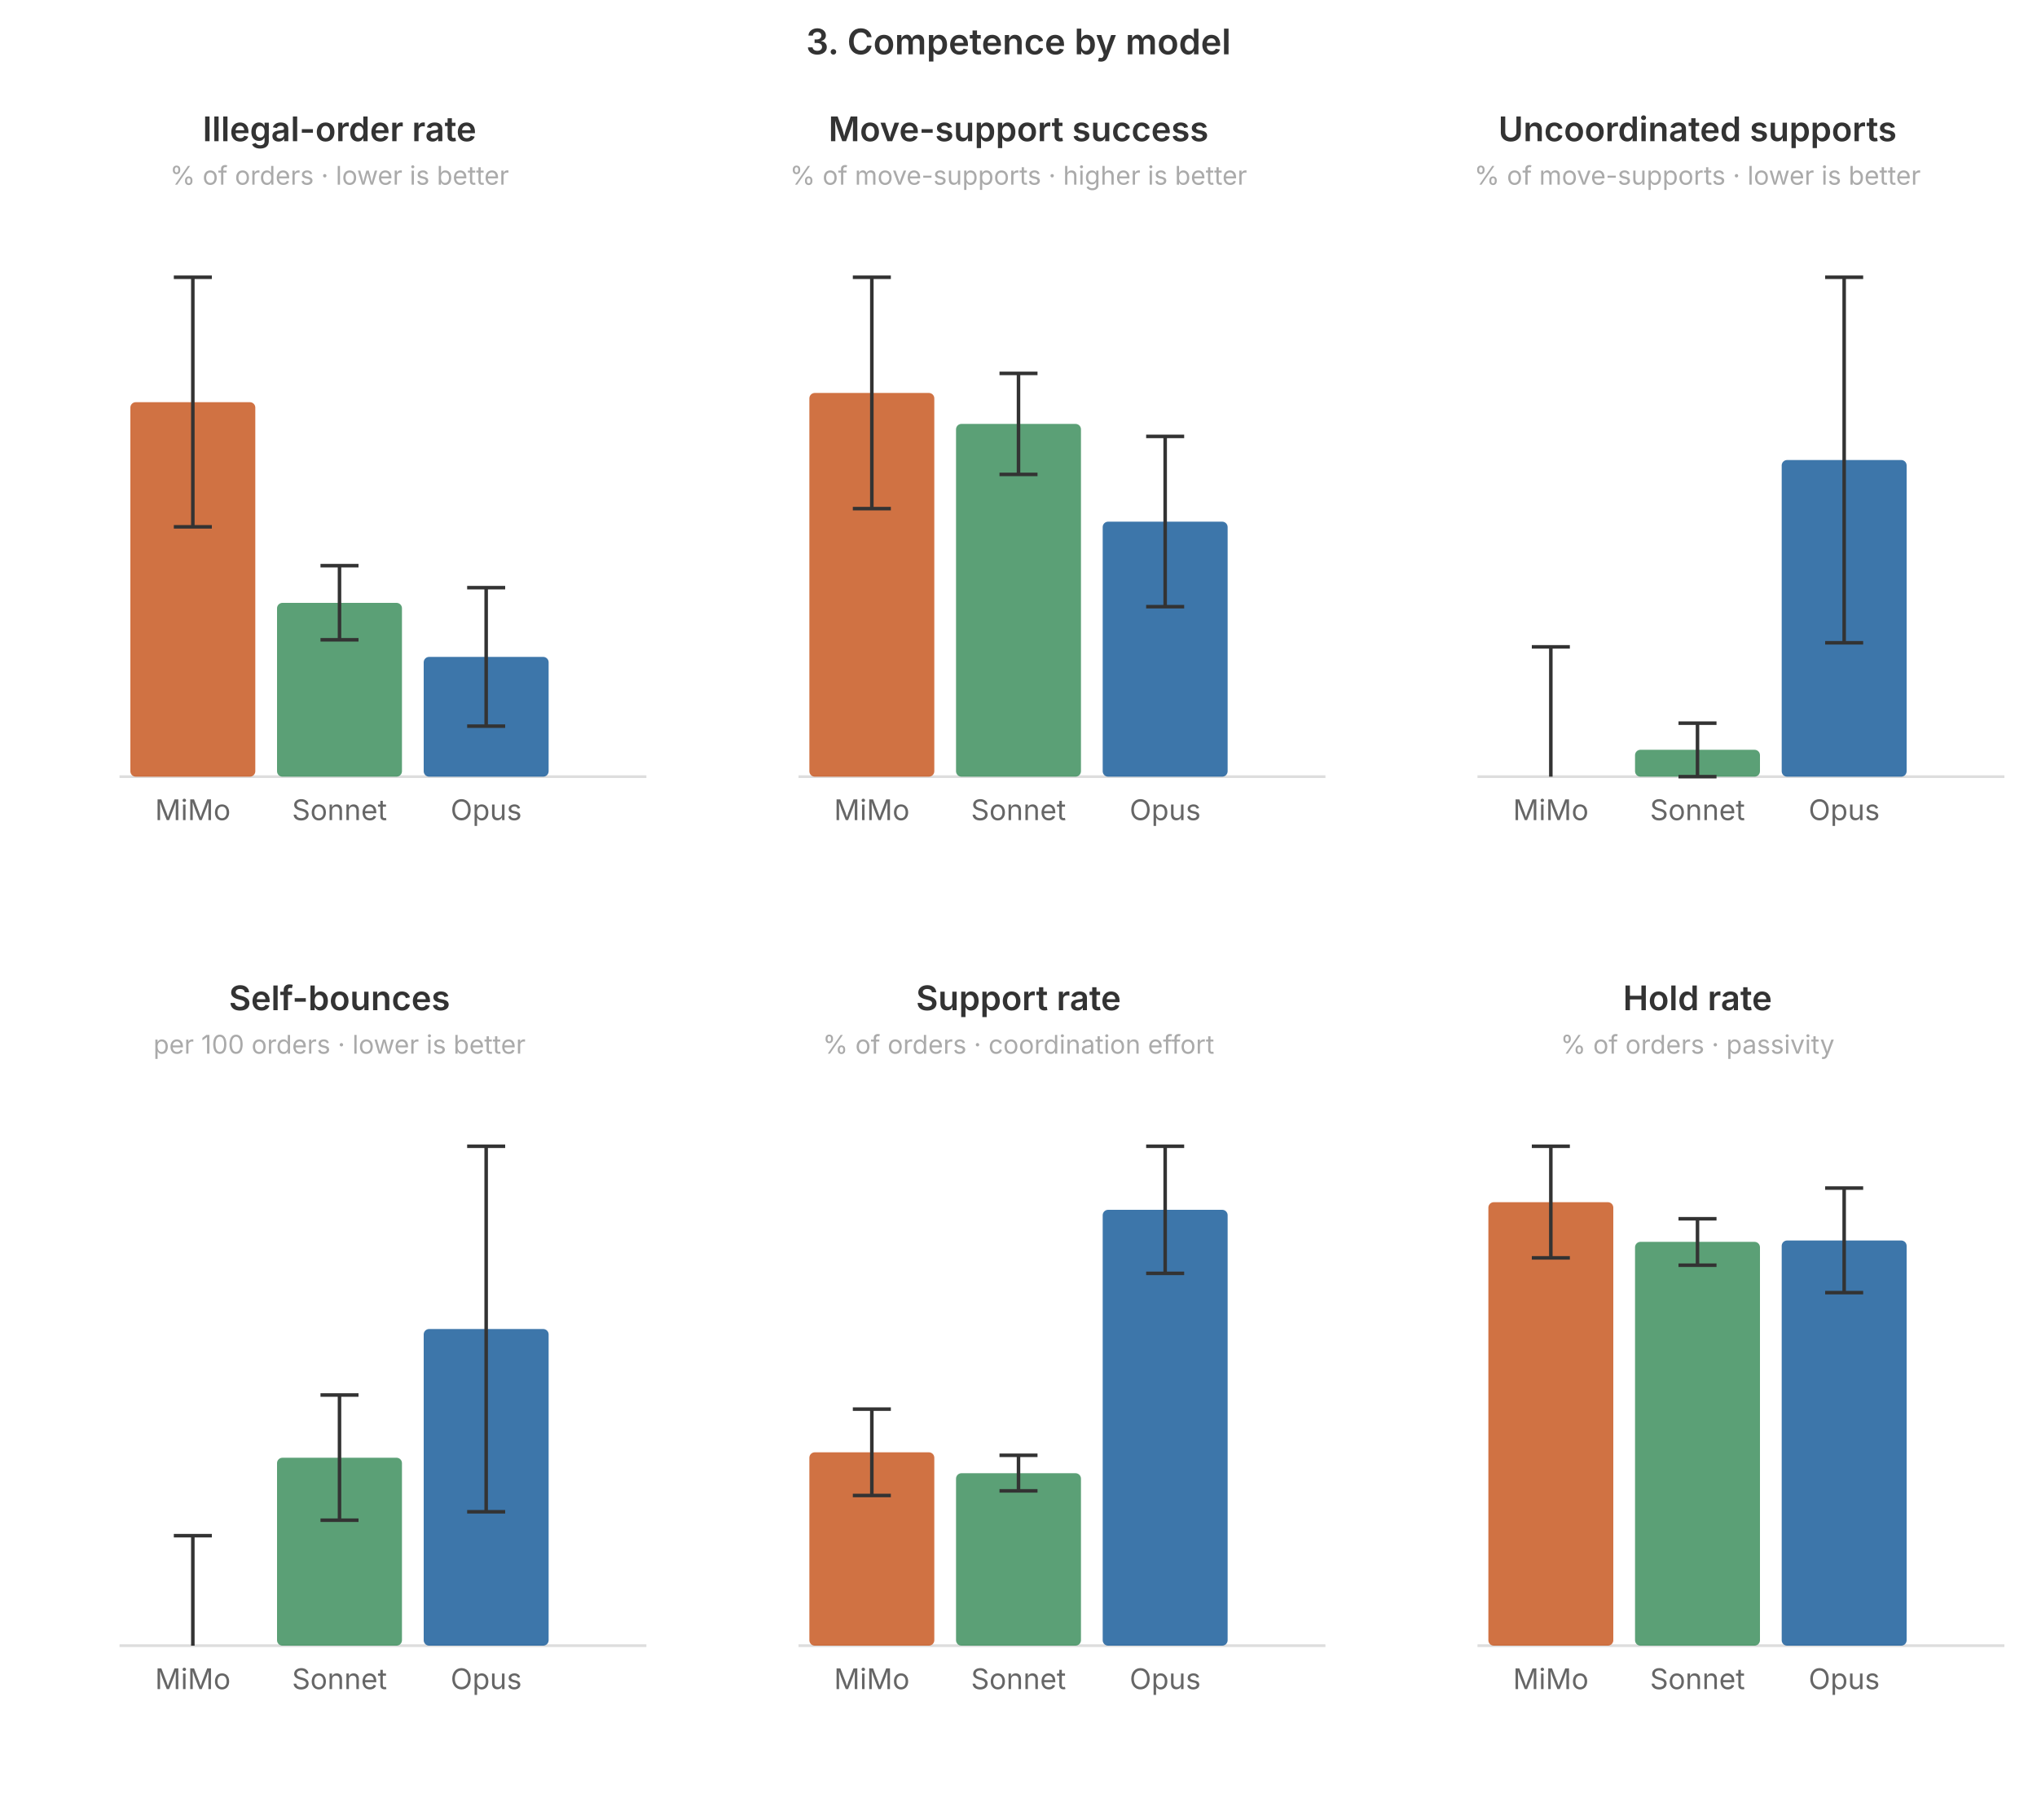
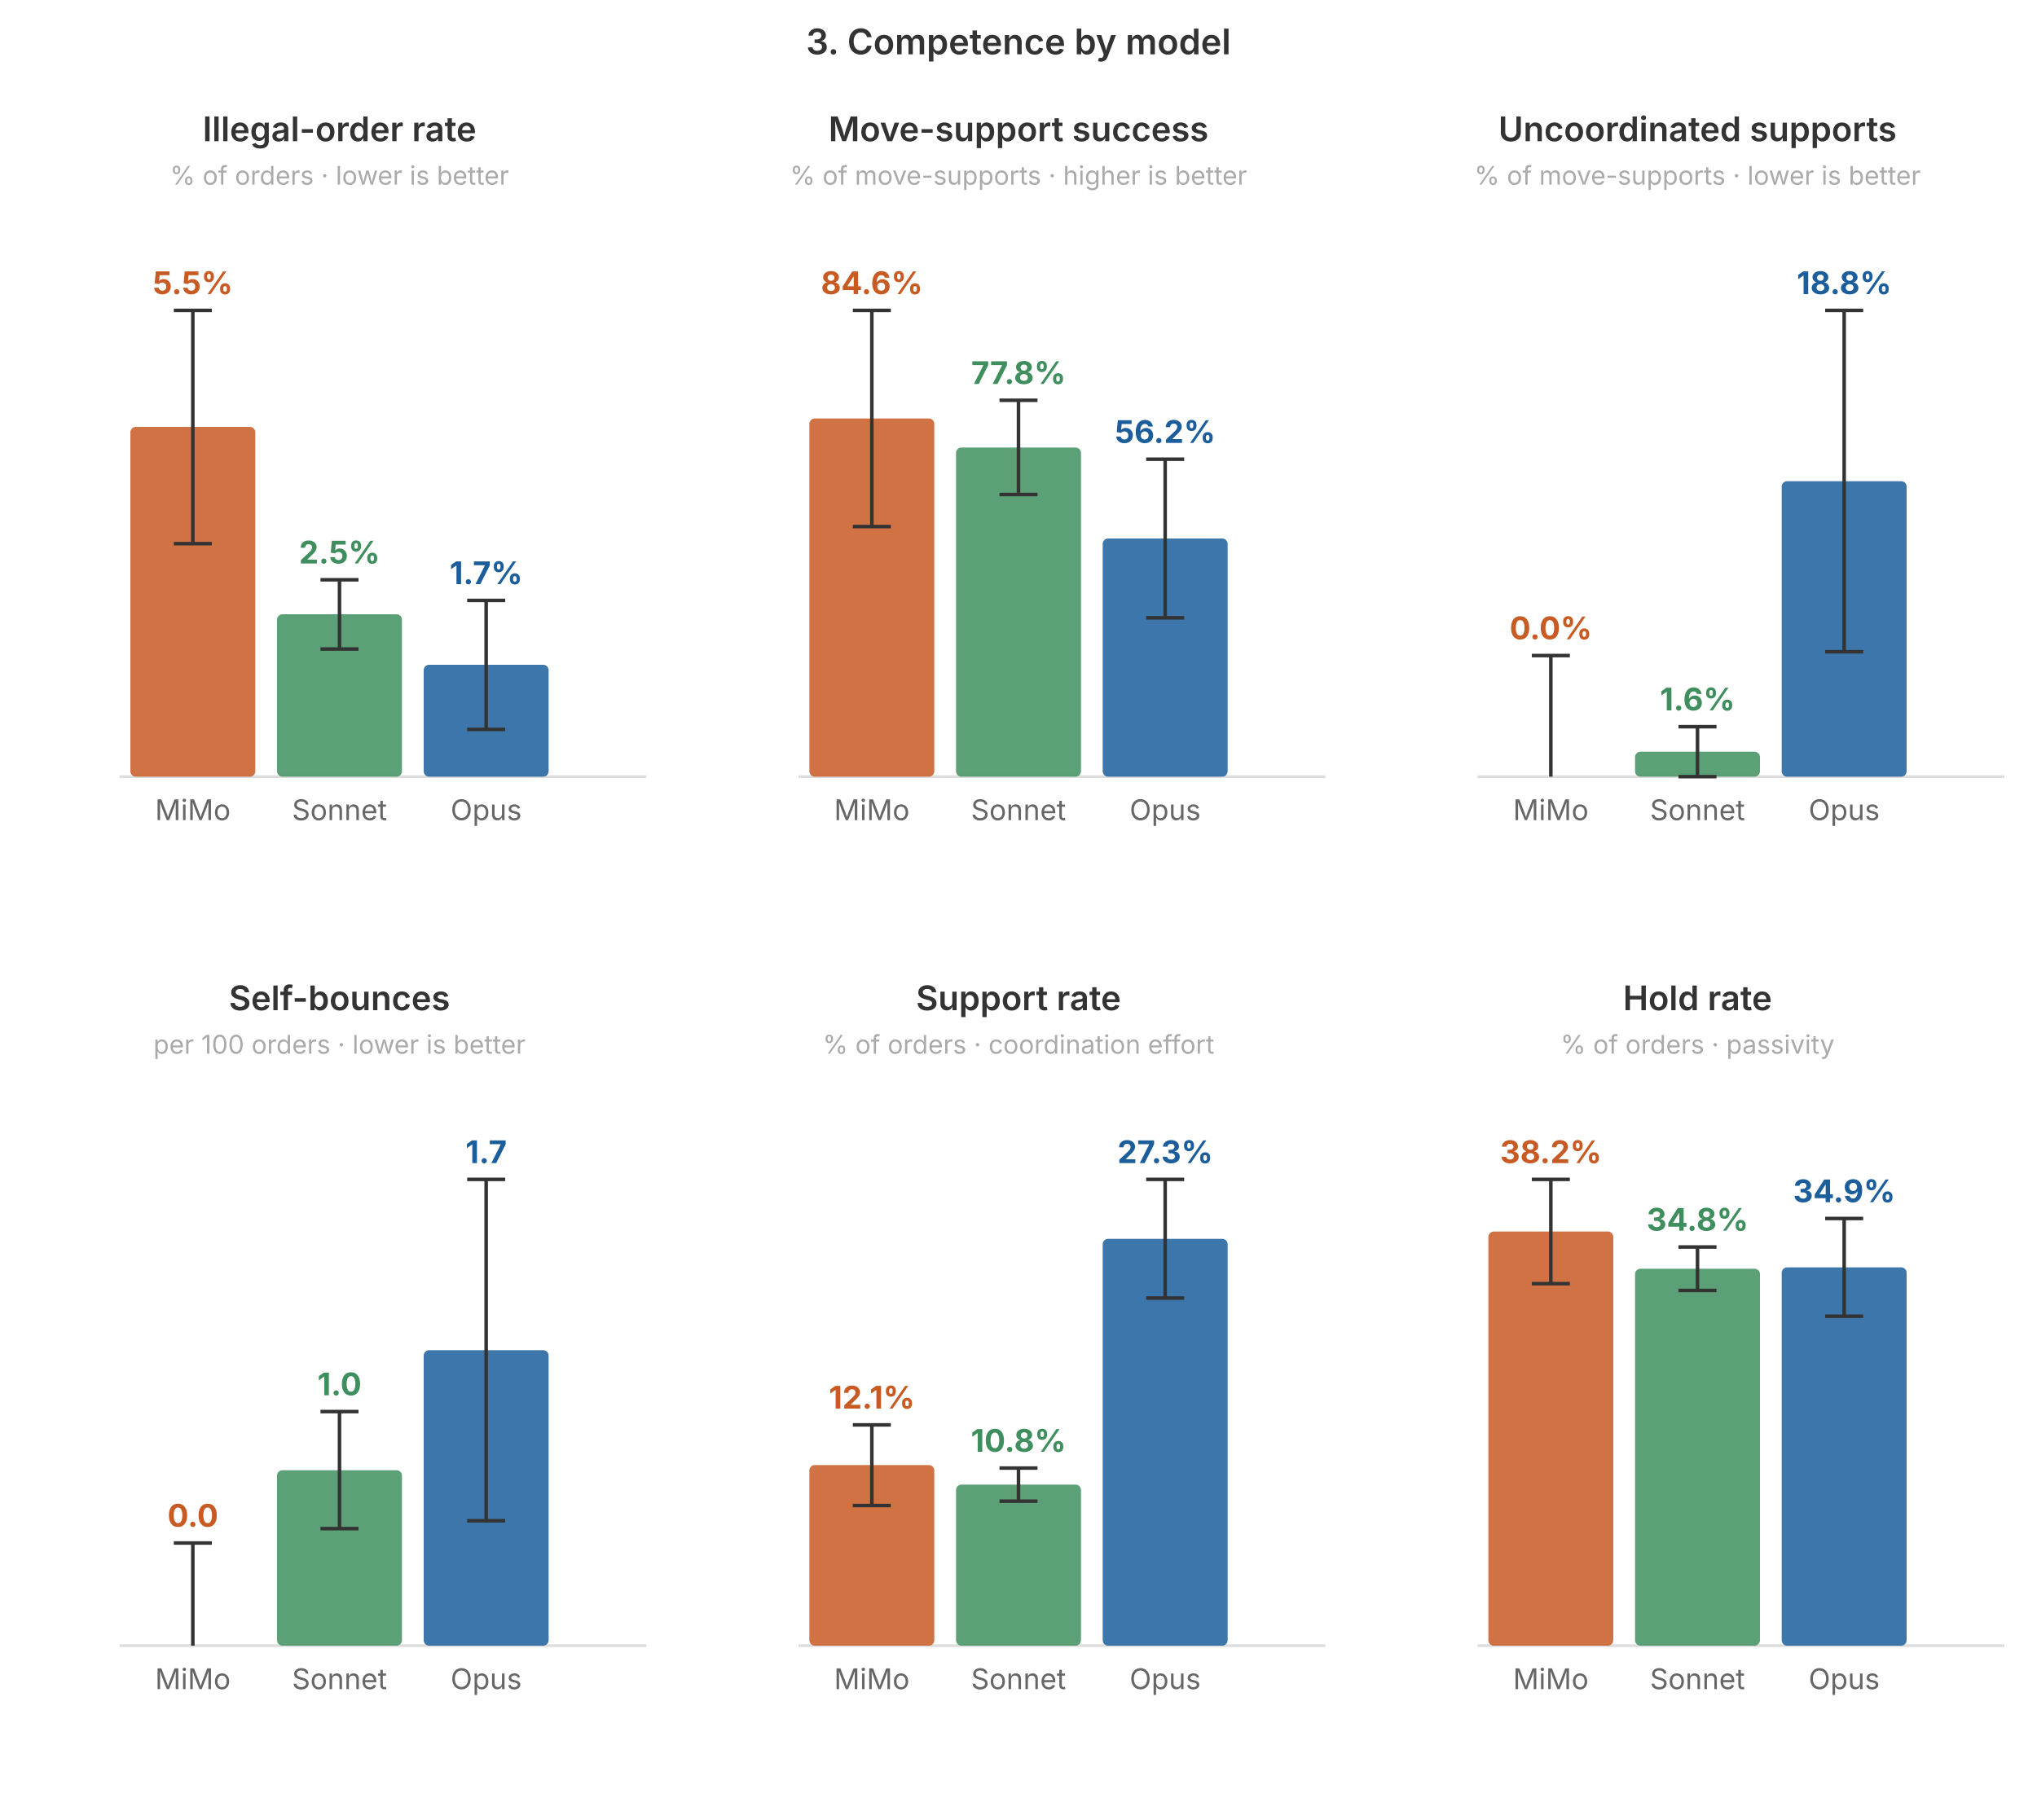
<svg xmlns="http://www.w3.org/2000/svg" viewBox="0 0 750 670" font-family="-apple-system, system-ui, sans-serif" width="750" height="670">
  <text x="375" y="20" text-anchor="middle" font-size="13" font-weight="600" fill="#333">3. Competence by model</text>
  <text x="125" y="52" text-anchor="middle" font-size="12.5" font-weight="600" fill="#333">Illegal-order rate</text>
  <text x="125" y="68" text-anchor="middle" font-size="9.5" fill="#aaa">% of orders · lower is better</text>
  <line x1="44" y1="286" x2="238" y2="286" stroke="#ddd" stroke-width="1" />
-   <rect x="48.0" y="148.1" width="46" height="137.9" rx="2" fill="#c85a23" fill-opacity="0.85" />
-   <line x1="71.0" y1="102.1" x2="71.0" y2="194.0" stroke="#333" stroke-width="1.3" />
-   <line x1="64.0" y1="102.1" x2="78.0" y2="102.1" stroke="#333" stroke-width="1.3" />
-   <line x1="64.0" y1="194.0" x2="78.0" y2="194.0" stroke="#333" stroke-width="1.3" />
+   <rect x="48.0" y="157.2" width="46" height="128.8" rx="2" fill="#c85a23" fill-opacity="0.85" />
+   <line x1="71.0" y1="114.3" x2="71.0" y2="200.2" stroke="#333" stroke-width="1.3" />
+   <line x1="64.0" y1="114.3" x2="78.0" y2="114.3" stroke="#333" stroke-width="1.3" />
+   <line x1="64.0" y1="200.2" x2="78.0" y2="200.2" stroke="#333" stroke-width="1.3" />
+   <text x="71.0" y="108.3" text-anchor="middle" font-size="11.5" font-weight="700" fill="#c85a23">5.5%</text>
  <text x="71.0" y="302.0" text-anchor="middle" font-size="10.5" fill="#666">MiMo</text>
-   <rect x="102.0" y="222.0" width="46" height="64.0" rx="2" fill="#3f8f5e" fill-opacity="0.85" />
-   <line x1="125.0" y1="208.3" x2="125.0" y2="235.6" stroke="#333" stroke-width="1.3" />
-   <line x1="118.0" y1="208.3" x2="132.0" y2="208.3" stroke="#333" stroke-width="1.3" />
-   <line x1="118.0" y1="235.6" x2="132.0" y2="235.6" stroke="#333" stroke-width="1.3" />
+   <rect x="102.0" y="226.2" width="46" height="59.8" rx="2" fill="#3f8f5e" fill-opacity="0.85" />
+   <line x1="125.0" y1="213.5" x2="125.0" y2="239.0" stroke="#333" stroke-width="1.3" />
+   <line x1="118.0" y1="213.5" x2="132.0" y2="213.5" stroke="#333" stroke-width="1.3" />
+   <line x1="118.0" y1="239.0" x2="132.0" y2="239.0" stroke="#333" stroke-width="1.3" />
+   <text x="125.0" y="207.5" text-anchor="middle" font-size="11.5" font-weight="700" fill="#3f8f5e">2.5%</text>
  <text x="125.0" y="302.0" text-anchor="middle" font-size="10.5" fill="#666">Sonnet</text>
-   <rect x="156.0" y="241.9" width="46" height="44.1" rx="2" fill="#1b5e9b" fill-opacity="0.85" />
-   <line x1="179.0" y1="216.4" x2="179.0" y2="267.4" stroke="#333" stroke-width="1.3" />
-   <line x1="172.0" y1="216.4" x2="186.0" y2="216.4" stroke="#333" stroke-width="1.3" />
-   <line x1="172.0" y1="267.4" x2="186.0" y2="267.4" stroke="#333" stroke-width="1.3" />
+   <rect x="156.0" y="244.8" width="46" height="41.2" rx="2" fill="#1b5e9b" fill-opacity="0.85" />
+   <line x1="179.0" y1="221.1" x2="179.0" y2="268.6" stroke="#333" stroke-width="1.3" />
+   <line x1="172.0" y1="221.1" x2="186.0" y2="221.1" stroke="#333" stroke-width="1.3" />
+   <line x1="172.0" y1="268.6" x2="186.0" y2="268.6" stroke="#333" stroke-width="1.3" />
+   <text x="179.0" y="215.1" text-anchor="middle" font-size="11.5" font-weight="700" fill="#1b5e9b">1.7%</text>
  <text x="179.0" y="302.0" text-anchor="middle" font-size="10.5" fill="#666">Opus</text>
  <text x="375" y="52" text-anchor="middle" font-size="12.5" font-weight="600" fill="#333">Move-support success</text>
  <text x="375" y="68" text-anchor="middle" font-size="9.5" fill="#aaa">% of move-supports · higher is better</text>
  <line x1="294" y1="286" x2="488" y2="286" stroke="#ddd" stroke-width="1" />
-   <rect x="298.0" y="144.7" width="46" height="141.3" rx="2" fill="#c85a23" fill-opacity="0.85" />
-   <line x1="321.0" y1="102.1" x2="321.0" y2="187.3" stroke="#333" stroke-width="1.3" />
-   <line x1="314.0" y1="102.1" x2="328.0" y2="102.1" stroke="#333" stroke-width="1.3" />
-   <line x1="314.0" y1="187.3" x2="328.0" y2="187.3" stroke="#333" stroke-width="1.3" />
+   <rect x="298.0" y="154.1" width="46" height="131.9" rx="2" fill="#c85a23" fill-opacity="0.85" />
+   <line x1="321.0" y1="114.3" x2="321.0" y2="193.9" stroke="#333" stroke-width="1.3" />
+   <line x1="314.0" y1="114.3" x2="328.0" y2="114.3" stroke="#333" stroke-width="1.3" />
+   <line x1="314.0" y1="193.9" x2="328.0" y2="193.9" stroke="#333" stroke-width="1.3" />
+   <text x="321.0" y="108.3" text-anchor="middle" font-size="11.5" font-weight="700" fill="#c85a23">84.6%</text>
  <text x="321.0" y="302.0" text-anchor="middle" font-size="10.5" fill="#666">MiMo</text>
-   <rect x="352.0" y="156.1" width="46" height="129.9" rx="2" fill="#3f8f5e" fill-opacity="0.85" />
-   <line x1="375.0" y1="137.5" x2="375.0" y2="174.7" stroke="#333" stroke-width="1.3" />
-   <line x1="368.0" y1="137.5" x2="382.0" y2="137.5" stroke="#333" stroke-width="1.3" />
-   <line x1="368.0" y1="174.7" x2="382.0" y2="174.7" stroke="#333" stroke-width="1.3" />
+   <rect x="352.0" y="164.8" width="46" height="121.2" rx="2" fill="#3f8f5e" fill-opacity="0.85" />
+   <line x1="375.0" y1="147.4" x2="375.0" y2="182.1" stroke="#333" stroke-width="1.3" />
+   <line x1="368.0" y1="147.4" x2="382.0" y2="147.4" stroke="#333" stroke-width="1.3" />
+   <line x1="368.0" y1="182.1" x2="382.0" y2="182.1" stroke="#333" stroke-width="1.3" />
+   <text x="375.0" y="141.4" text-anchor="middle" font-size="11.5" font-weight="700" fill="#3f8f5e">77.8%</text>
  <text x="375.0" y="302.0" text-anchor="middle" font-size="10.5" fill="#666">Sonnet</text>
-   <rect x="406.0" y="192.1" width="46" height="93.9" rx="2" fill="#1b5e9b" fill-opacity="0.85" />
-   <line x1="429.0" y1="160.7" x2="429.0" y2="223.4" stroke="#333" stroke-width="1.3" />
-   <line x1="422.0" y1="160.7" x2="436.0" y2="160.7" stroke="#333" stroke-width="1.3" />
-   <line x1="422.0" y1="223.4" x2="436.0" y2="223.4" stroke="#333" stroke-width="1.3" />
+   <rect x="406.0" y="198.3" width="46" height="87.7" rx="2" fill="#1b5e9b" fill-opacity="0.85" />
+   <line x1="429.0" y1="169.1" x2="429.0" y2="227.5" stroke="#333" stroke-width="1.3" />
+   <line x1="422.0" y1="169.1" x2="436.0" y2="169.1" stroke="#333" stroke-width="1.3" />
+   <line x1="422.0" y1="227.5" x2="436.0" y2="227.5" stroke="#333" stroke-width="1.3" />
+   <text x="429.0" y="163.1" text-anchor="middle" font-size="11.5" font-weight="700" fill="#1b5e9b">56.2%</text>
  <text x="429.0" y="302.0" text-anchor="middle" font-size="10.5" fill="#666">Opus</text>
  <text x="625" y="52" text-anchor="middle" font-size="12.5" font-weight="600" fill="#333">Uncoordinated supports</text>
  <text x="625" y="68" text-anchor="middle" font-size="9.5" fill="#aaa">% of move-supports · lower is better</text>
  <line x1="544" y1="286" x2="738" y2="286" stroke="#ddd" stroke-width="1" />
  <rect x="548.0" y="286.0" width="46" height="0.0" rx="2" fill="#c85a23" fill-opacity="0.85" />
-   <line x1="571.0" y1="238.2" x2="571.0" y2="286.0" stroke="#333" stroke-width="1.3" />
-   <line x1="564.0" y1="238.2" x2="578.0" y2="238.2" stroke="#333" stroke-width="1.3" />
+   <line x1="571.0" y1="241.4" x2="571.0" y2="286.0" stroke="#333" stroke-width="1.3" />
+   <line x1="564.0" y1="241.4" x2="578.0" y2="241.4" stroke="#333" stroke-width="1.3" />
+   <text x="571.0" y="235.4" text-anchor="middle" font-size="11.5" font-weight="700" fill="#c85a23">0.0%</text>
  <text x="571.0" y="302.0" text-anchor="middle" font-size="10.5" fill="#666">MiMo</text>
-   <rect x="602.0" y="276.1" width="46" height="9.9" rx="2" fill="#3f8f5e" fill-opacity="0.85" />
-   <line x1="625.0" y1="266.3" x2="625.0" y2="286.0" stroke="#333" stroke-width="1.3" />
-   <line x1="618.0" y1="266.3" x2="632.0" y2="266.3" stroke="#333" stroke-width="1.3" />
+   <rect x="602.0" y="276.8" width="46" height="9.2" rx="2" fill="#3f8f5e" fill-opacity="0.85" />
+   <line x1="625.0" y1="267.6" x2="625.0" y2="286.0" stroke="#333" stroke-width="1.3" />
+   <line x1="618.0" y1="267.6" x2="632.0" y2="267.6" stroke="#333" stroke-width="1.3" />
  <line x1="618.0" y1="286.0" x2="632.0" y2="286.0" stroke="#333" stroke-width="1.3" />
+   <text x="625.0" y="261.6" text-anchor="middle" font-size="11.5" font-weight="700" fill="#3f8f5e">1.6%</text>
  <text x="625.0" y="302.0" text-anchor="middle" font-size="10.5" fill="#666">Sonnet</text>
-   <rect x="656.0" y="169.4" width="46" height="116.6" rx="2" fill="#1b5e9b" fill-opacity="0.85" />
-   <line x1="679.0" y1="102.1" x2="679.0" y2="236.7" stroke="#333" stroke-width="1.3" />
-   <line x1="672.0" y1="102.1" x2="686.0" y2="102.1" stroke="#333" stroke-width="1.3" />
-   <line x1="672.0" y1="236.7" x2="686.0" y2="236.7" stroke="#333" stroke-width="1.3" />
+   <rect x="656.0" y="177.2" width="46" height="108.8" rx="2" fill="#1b5e9b" fill-opacity="0.85" />
+   <line x1="679.0" y1="114.3" x2="679.0" y2="240.0" stroke="#333" stroke-width="1.3" />
+   <line x1="672.0" y1="114.3" x2="686.0" y2="114.3" stroke="#333" stroke-width="1.3" />
+   <line x1="672.0" y1="240.0" x2="686.0" y2="240.0" stroke="#333" stroke-width="1.3" />
+   <text x="679.0" y="108.3" text-anchor="middle" font-size="11.5" font-weight="700" fill="#1b5e9b">18.8%</text>
  <text x="679.0" y="302.0" text-anchor="middle" font-size="10.5" fill="#666">Opus</text>
  <text x="125" y="372" text-anchor="middle" font-size="12.5" font-weight="600" fill="#333">Self-bounces</text>
  <text x="125" y="388" text-anchor="middle" font-size="9.5" fill="#aaa">per 100 orders · lower is better</text>
  <line x1="44" y1="606" x2="238" y2="606" stroke="#ddd" stroke-width="1" />
  <rect x="48.0" y="606.0" width="46" height="0.0" rx="2" fill="#c85a23" fill-opacity="0.85" />
-   <line x1="71.0" y1="565.5" x2="71.0" y2="606.0" stroke="#333" stroke-width="1.3" />
-   <line x1="64.0" y1="565.5" x2="78.0" y2="565.5" stroke="#333" stroke-width="1.3" />
+   <line x1="71.0" y1="568.2" x2="71.0" y2="606.0" stroke="#333" stroke-width="1.3" />
+   <line x1="64.0" y1="568.2" x2="78.0" y2="568.2" stroke="#333" stroke-width="1.3" />
+   <text x="71.0" y="562.2" text-anchor="middle" font-size="11.5" font-weight="700" fill="#c85a23">0.0</text>
  <text x="71.0" y="622.0" text-anchor="middle" font-size="10.5" fill="#666">MiMo</text>
-   <rect x="102.0" y="536.8" width="46" height="69.2" rx="2" fill="#3f8f5e" fill-opacity="0.85" />
-   <line x1="125.0" y1="513.7" x2="125.0" y2="559.8" stroke="#333" stroke-width="1.3" />
-   <line x1="118.0" y1="513.7" x2="132.0" y2="513.7" stroke="#333" stroke-width="1.3" />
-   <line x1="118.0" y1="559.8" x2="132.0" y2="559.8" stroke="#333" stroke-width="1.3" />
+   <rect x="102.0" y="541.4" width="46" height="64.6" rx="2" fill="#3f8f5e" fill-opacity="0.85" />
+   <line x1="125.0" y1="519.8" x2="125.0" y2="562.9" stroke="#333" stroke-width="1.3" />
+   <line x1="118.0" y1="519.8" x2="132.0" y2="519.8" stroke="#333" stroke-width="1.3" />
+   <line x1="118.0" y1="562.9" x2="132.0" y2="562.9" stroke="#333" stroke-width="1.3" />
+   <text x="125.0" y="513.8" text-anchor="middle" font-size="11.5" font-weight="700" fill="#3f8f5e">1.0</text>
  <text x="125.0" y="622.0" text-anchor="middle" font-size="10.5" fill="#666">Sonnet</text>
-   <rect x="156.0" y="489.4" width="46" height="116.6" rx="2" fill="#1b5e9b" fill-opacity="0.85" />
-   <line x1="179.0" y1="422.1" x2="179.0" y2="556.7" stroke="#333" stroke-width="1.3" />
-   <line x1="172.0" y1="422.1" x2="186.0" y2="422.1" stroke="#333" stroke-width="1.3" />
-   <line x1="172.0" y1="556.7" x2="186.0" y2="556.7" stroke="#333" stroke-width="1.3" />
+   <rect x="156.0" y="497.2" width="46" height="108.8" rx="2" fill="#1b5e9b" fill-opacity="0.85" />
+   <line x1="179.0" y1="434.3" x2="179.0" y2="560.0" stroke="#333" stroke-width="1.3" />
+   <line x1="172.0" y1="434.3" x2="186.0" y2="434.3" stroke="#333" stroke-width="1.3" />
+   <line x1="172.0" y1="560.0" x2="186.0" y2="560.0" stroke="#333" stroke-width="1.3" />
+   <text x="179.0" y="428.3" text-anchor="middle" font-size="11.5" font-weight="700" fill="#1b5e9b">1.7</text>
  <text x="179.0" y="622.0" text-anchor="middle" font-size="10.5" fill="#666">Opus</text>
  <text x="375" y="372" text-anchor="middle" font-size="12.5" font-weight="600" fill="#333">Support rate</text>
  <text x="375" y="388" text-anchor="middle" font-size="9.5" fill="#aaa">% of orders · coordination effort</text>
  <line x1="294" y1="606" x2="488" y2="606" stroke="#ddd" stroke-width="1" />
-   <rect x="298.0" y="534.8" width="46" height="71.2" rx="2" fill="#c85a23" fill-opacity="0.85" />
-   <line x1="321.0" y1="518.9" x2="321.0" y2="550.7" stroke="#333" stroke-width="1.3" />
-   <line x1="314.0" y1="518.9" x2="328.0" y2="518.9" stroke="#333" stroke-width="1.3" />
-   <line x1="314.0" y1="550.7" x2="328.0" y2="550.7" stroke="#333" stroke-width="1.3" />
+   <rect x="298.0" y="539.5" width="46" height="66.5" rx="2" fill="#c85a23" fill-opacity="0.85" />
+   <line x1="321.0" y1="524.7" x2="321.0" y2="554.4" stroke="#333" stroke-width="1.3" />
+   <line x1="314.0" y1="524.7" x2="328.0" y2="524.7" stroke="#333" stroke-width="1.3" />
+   <line x1="314.0" y1="554.4" x2="328.0" y2="554.4" stroke="#333" stroke-width="1.3" />
+   <text x="321.0" y="518.7" text-anchor="middle" font-size="11.5" font-weight="700" fill="#c85a23">12.1%</text>
  <text x="321.0" y="622.0" text-anchor="middle" font-size="10.5" fill="#666">MiMo</text>
-   <rect x="352.0" y="542.5" width="46" height="63.5" rx="2" fill="#3f8f5e" fill-opacity="0.85" />
-   <line x1="375.0" y1="535.9" x2="375.0" y2="549.0" stroke="#333" stroke-width="1.3" />
-   <line x1="368.0" y1="535.9" x2="382.0" y2="535.9" stroke="#333" stroke-width="1.3" />
-   <line x1="368.0" y1="549.0" x2="382.0" y2="549.0" stroke="#333" stroke-width="1.3" />
+   <rect x="352.0" y="546.7" width="46" height="59.3" rx="2" fill="#3f8f5e" fill-opacity="0.85" />
+   <line x1="375.0" y1="540.6" x2="375.0" y2="552.8" stroke="#333" stroke-width="1.3" />
+   <line x1="368.0" y1="540.6" x2="382.0" y2="540.6" stroke="#333" stroke-width="1.3" />
+   <line x1="368.0" y1="552.8" x2="382.0" y2="552.8" stroke="#333" stroke-width="1.3" />
+   <text x="375.0" y="534.6" text-anchor="middle" font-size="11.5" font-weight="700" fill="#3f8f5e">10.8%</text>
  <text x="375.0" y="622.0" text-anchor="middle" font-size="10.5" fill="#666">Sonnet</text>
-   <rect x="406.0" y="445.5" width="46" height="160.5" rx="2" fill="#1b5e9b" fill-opacity="0.85" />
-   <line x1="429.0" y1="422.1" x2="429.0" y2="468.9" stroke="#333" stroke-width="1.3" />
-   <line x1="422.0" y1="422.1" x2="436.0" y2="422.1" stroke="#333" stroke-width="1.3" />
-   <line x1="422.0" y1="468.9" x2="436.0" y2="468.9" stroke="#333" stroke-width="1.3" />
+   <rect x="406.0" y="456.2" width="46" height="149.8" rx="2" fill="#1b5e9b" fill-opacity="0.85" />
+   <line x1="429.0" y1="434.3" x2="429.0" y2="478.0" stroke="#333" stroke-width="1.3" />
+   <line x1="422.0" y1="434.3" x2="436.0" y2="434.3" stroke="#333" stroke-width="1.3" />
+   <line x1="422.0" y1="478.0" x2="436.0" y2="478.0" stroke="#333" stroke-width="1.3" />
+   <text x="429.0" y="428.3" text-anchor="middle" font-size="11.5" font-weight="700" fill="#1b5e9b">27.3%</text>
  <text x="429.0" y="622.0" text-anchor="middle" font-size="10.5" fill="#666">Opus</text>
  <text x="625" y="372" text-anchor="middle" font-size="12.5" font-weight="600" fill="#333">Hold rate</text>
  <text x="625" y="388" text-anchor="middle" font-size="9.5" fill="#aaa">% of orders · passivity</text>
  <line x1="544" y1="606" x2="738" y2="606" stroke="#ddd" stroke-width="1" />
-   <rect x="548.0" y="442.7" width="46" height="163.3" rx="2" fill="#c85a23" fill-opacity="0.85" />
-   <line x1="571.0" y1="422.1" x2="571.0" y2="463.2" stroke="#333" stroke-width="1.3" />
-   <line x1="564.0" y1="422.1" x2="578.0" y2="422.1" stroke="#333" stroke-width="1.3" />
-   <line x1="564.0" y1="463.2" x2="578.0" y2="463.2" stroke="#333" stroke-width="1.3" />
+   <rect x="548.0" y="453.5" width="46" height="152.5" rx="2" fill="#c85a23" fill-opacity="0.85" />
+   <line x1="571.0" y1="434.3" x2="571.0" y2="472.7" stroke="#333" stroke-width="1.3" />
+   <line x1="564.0" y1="434.3" x2="578.0" y2="434.3" stroke="#333" stroke-width="1.3" />
+   <line x1="564.0" y1="472.7" x2="578.0" y2="472.7" stroke="#333" stroke-width="1.3" />
+   <text x="571.0" y="428.3" text-anchor="middle" font-size="11.5" font-weight="700" fill="#c85a23">38.2%</text>
  <text x="571.0" y="622.0" text-anchor="middle" font-size="10.5" fill="#666">MiMo</text>
-   <rect x="602.0" y="457.3" width="46" height="148.7" rx="2" fill="#3f8f5e" fill-opacity="0.85" />
-   <line x1="625.0" y1="448.8" x2="625.0" y2="465.9" stroke="#333" stroke-width="1.3" />
-   <line x1="618.0" y1="448.8" x2="632.0" y2="448.8" stroke="#333" stroke-width="1.3" />
-   <line x1="618.0" y1="465.9" x2="632.0" y2="465.9" stroke="#333" stroke-width="1.3" />
+   <rect x="602.0" y="467.2" width="46" height="138.8" rx="2" fill="#3f8f5e" fill-opacity="0.85" />
+   <line x1="625.0" y1="459.2" x2="625.0" y2="475.2" stroke="#333" stroke-width="1.3" />
+   <line x1="618.0" y1="459.2" x2="632.0" y2="459.2" stroke="#333" stroke-width="1.3" />
+   <line x1="618.0" y1="475.2" x2="632.0" y2="475.2" stroke="#333" stroke-width="1.3" />
+   <text x="625.0" y="453.2" text-anchor="middle" font-size="11.5" font-weight="700" fill="#3f8f5e">34.8%</text>
  <text x="625.0" y="622.0" text-anchor="middle" font-size="10.5" fill="#666">Sonnet</text>
-   <rect x="656.0" y="456.8" width="46" height="149.2" rx="2" fill="#1b5e9b" fill-opacity="0.85" />
-   <line x1="679.0" y1="437.5" x2="679.0" y2="476.0" stroke="#333" stroke-width="1.3" />
-   <line x1="672.0" y1="437.5" x2="686.0" y2="437.5" stroke="#333" stroke-width="1.3" />
-   <line x1="672.0" y1="476.0" x2="686.0" y2="476.0" stroke="#333" stroke-width="1.3" />
+   <rect x="656.0" y="466.7" width="46" height="139.3" rx="2" fill="#1b5e9b" fill-opacity="0.85" />
+   <line x1="679.0" y1="448.7" x2="679.0" y2="484.7" stroke="#333" stroke-width="1.3" />
+   <line x1="672.0" y1="448.7" x2="686.0" y2="448.7" stroke="#333" stroke-width="1.3" />
+   <line x1="672.0" y1="484.7" x2="686.0" y2="484.7" stroke="#333" stroke-width="1.3" />
+   <text x="679.0" y="442.7" text-anchor="middle" font-size="11.5" font-weight="700" fill="#1b5e9b">34.9%</text>
  <text x="679.0" y="622.0" text-anchor="middle" font-size="10.5" fill="#666">Opus</text>
</svg>
